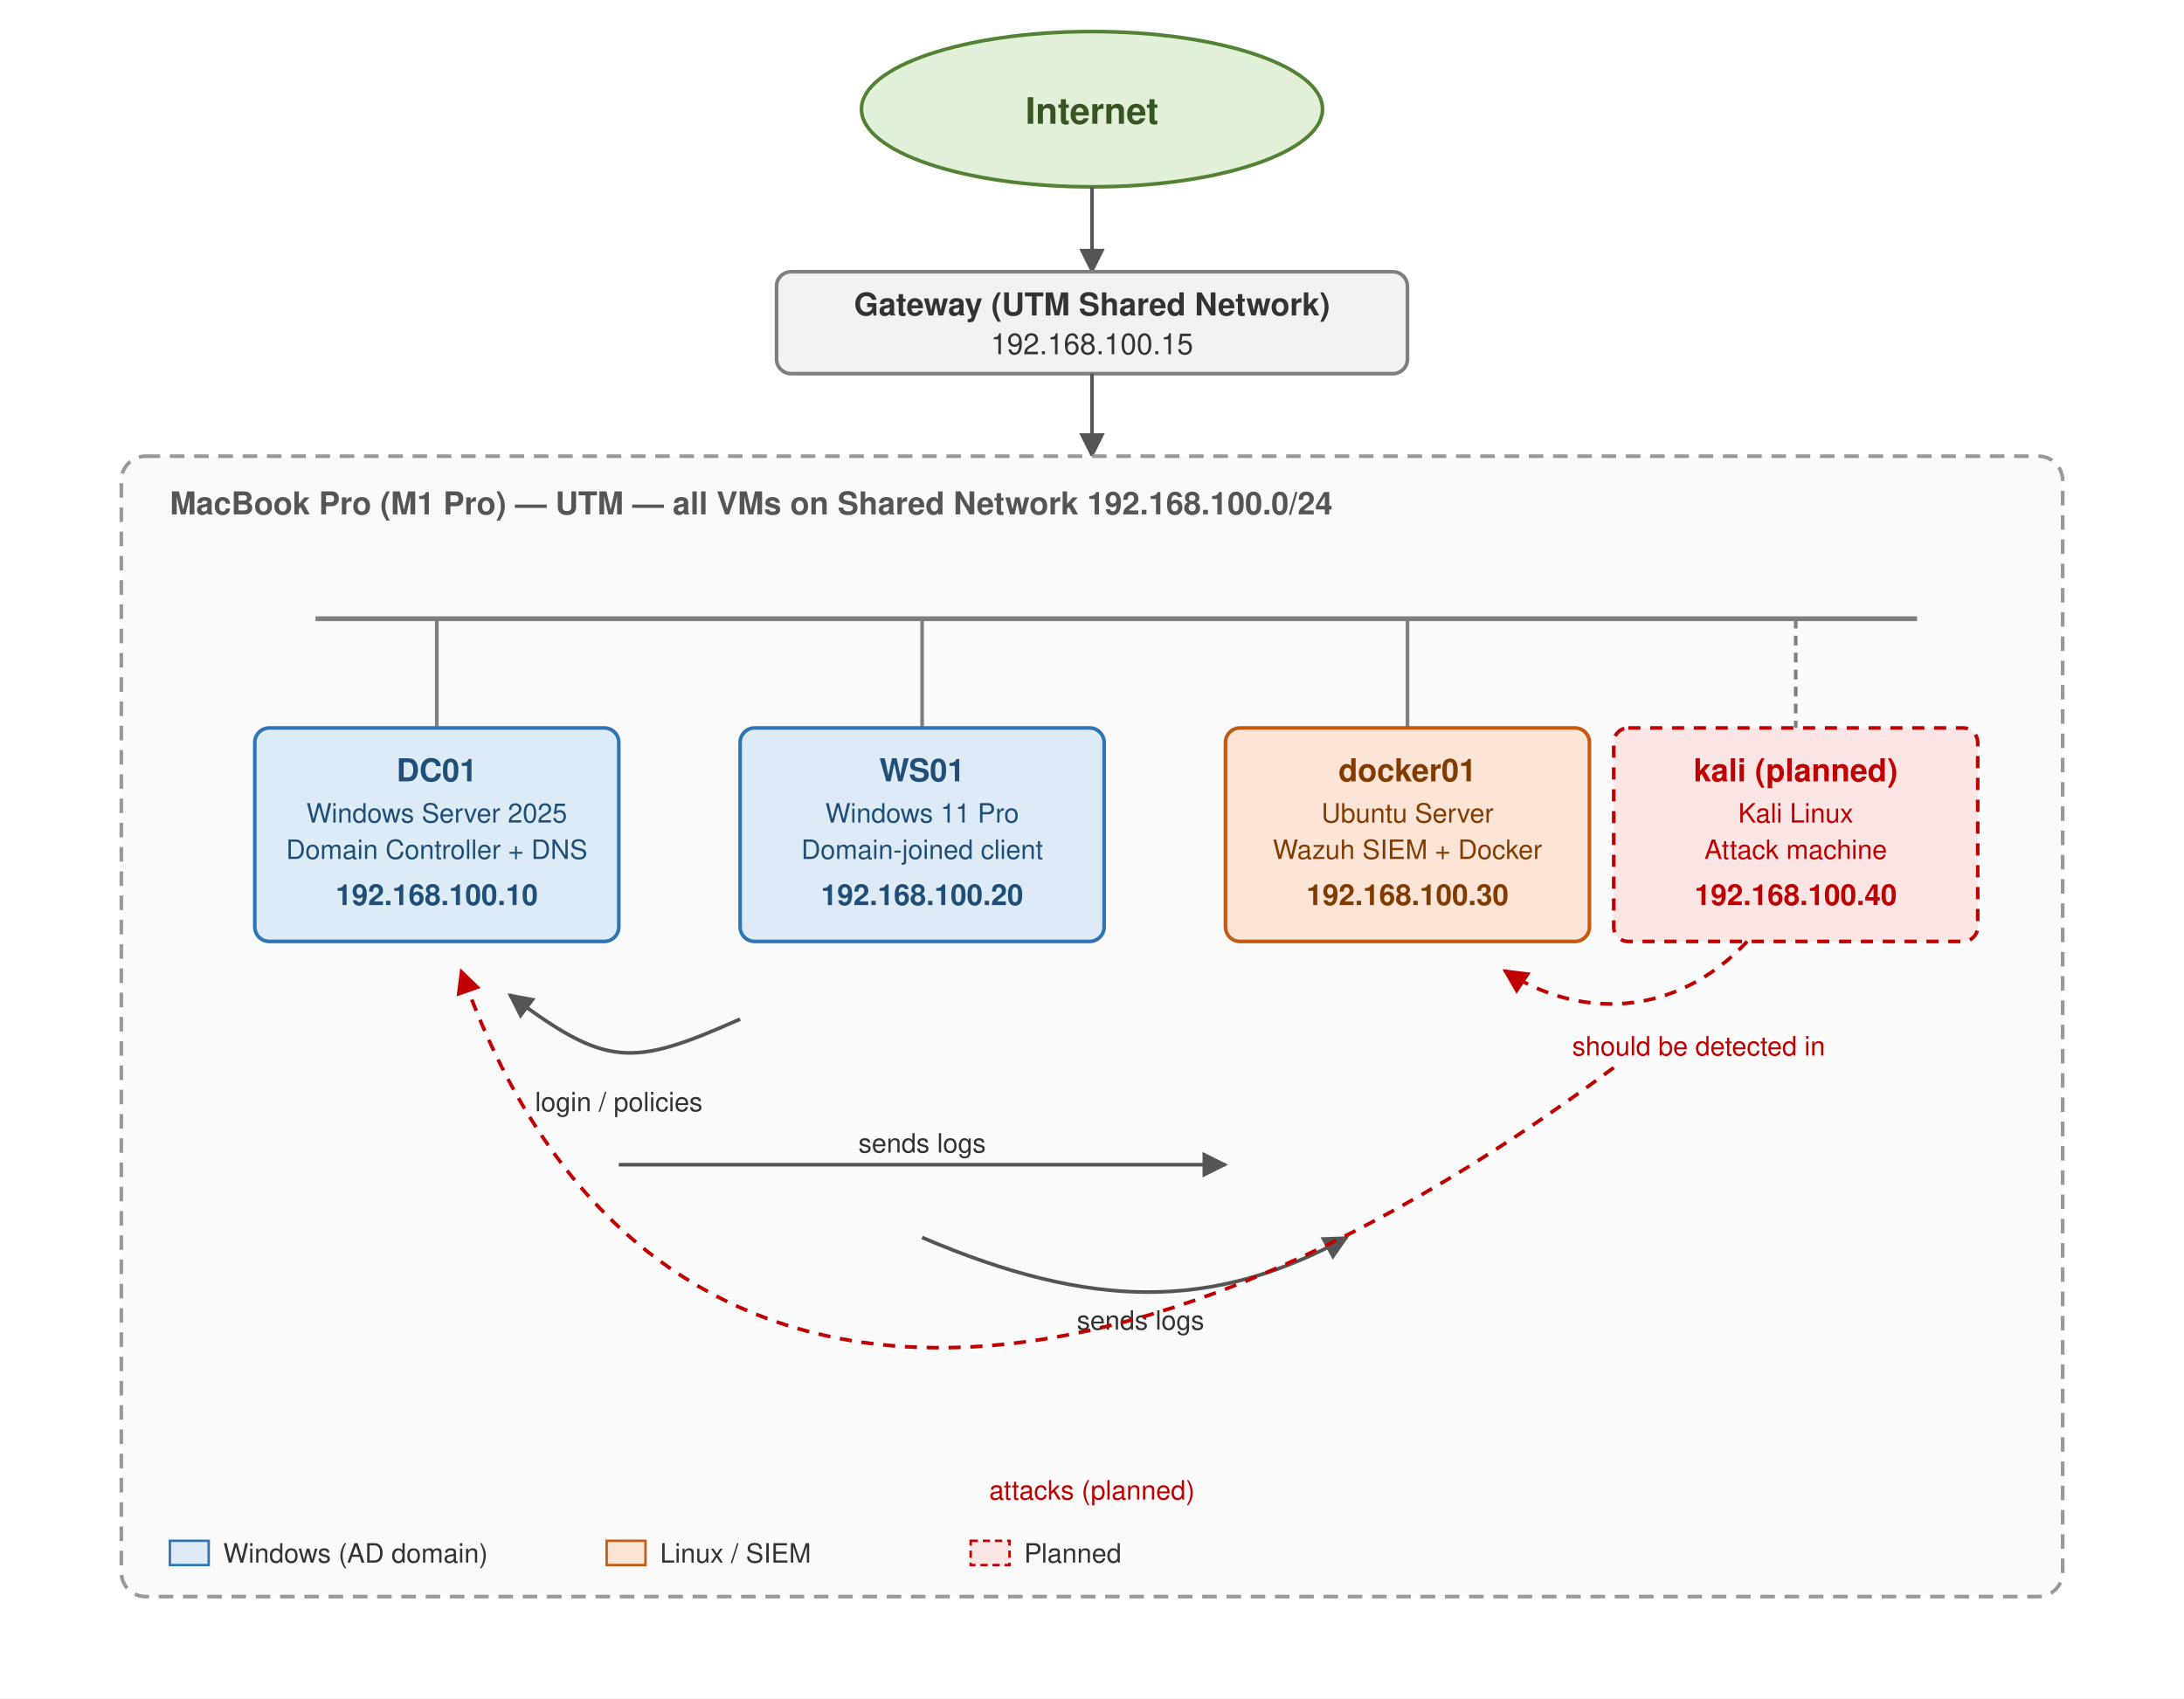
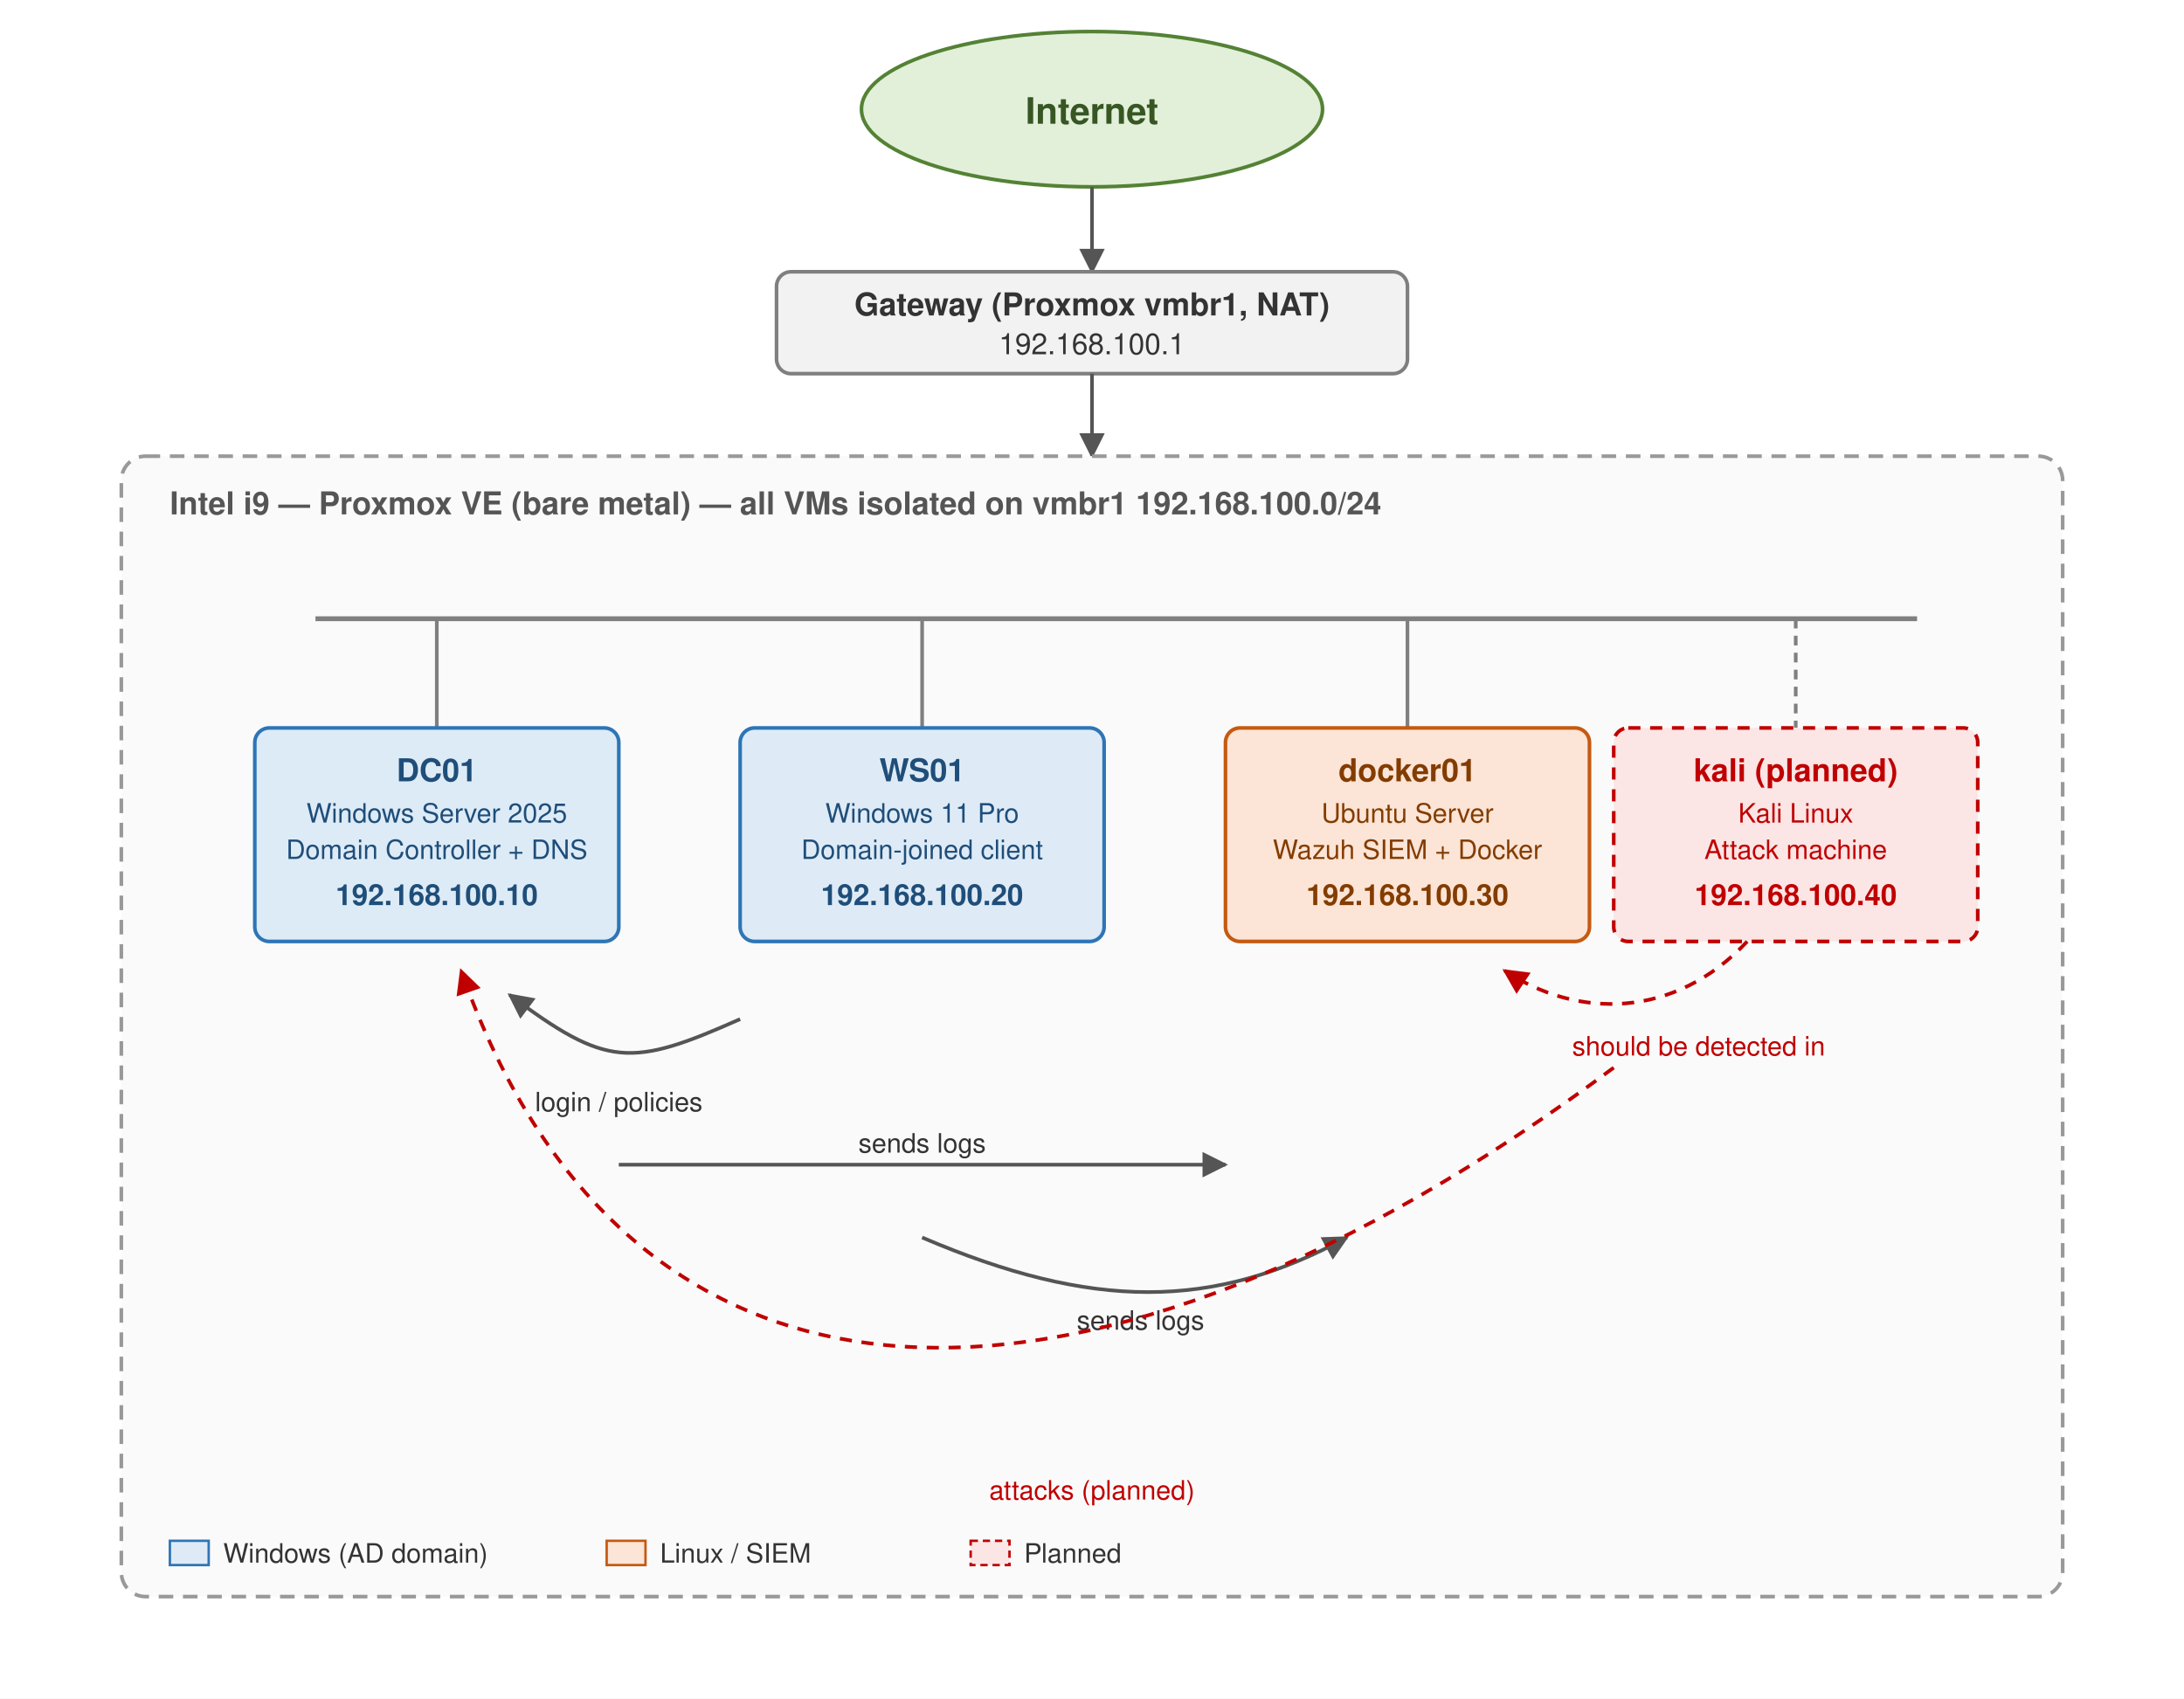
<svg xmlns="http://www.w3.org/2000/svg" viewBox="0 0 900 700" font-family="Helvetica, Arial, sans-serif">
  <defs>
    <marker id="arrow" viewBox="0 0 10 10" refX="9" refY="5" markerWidth="7" markerHeight="7" orient="auto-start-reverse">
      <path d="M0,0 L10,5 L0,10 z" fill="#555555" />
    </marker>
    <marker id="arrowRed" viewBox="0 0 10 10" refX="9" refY="5" markerWidth="7" markerHeight="7" orient="auto-start-reverse">
      <path d="M0,0 L10,5 L0,10 z" fill="#C00000" />
    </marker>
  </defs>
  <rect x="0" y="0" width="900" height="700" fill="#ffffff" />
  <g>
    <ellipse cx="450" cy="45" rx="95" ry="32" fill="#E2F0D9" stroke="#548235" stroke-width="1.5" />
    <text x="450" y="51" text-anchor="middle" font-size="15" font-weight="bold" fill="#375623">Internet</text>
  </g>
  <line x1="450" y1="77" x2="450" y2="112" stroke="#555555" stroke-width="1.5" marker-end="url(#arrow)" />
  <rect x="320" y="112" width="260" height="42" rx="6" fill="#F2F2F2" stroke="#7F7F7F" stroke-width="1.5" />
-   <text x="450" y="130" text-anchor="middle" font-size="13" font-weight="bold" fill="#333333">Gateway (UTM Shared Network)</text>
-   <text x="450" y="146" text-anchor="middle" font-size="12" fill="#333333">192.168.100.15</text>
+   <text x="450" y="130" text-anchor="middle" font-size="13" font-weight="bold" fill="#333333">Gateway (Proxmox vmbr1, NAT)</text>
+   <text x="450" y="146" text-anchor="middle" font-size="12" fill="#333333">192.168.100.1</text>
  <line x1="450" y1="154" x2="450" y2="188" stroke="#555555" stroke-width="1.5" marker-end="url(#arrow)" />
  <rect x="50" y="188" width="800" height="470" rx="10" fill="#FAFAFA" stroke="#999999" stroke-width="1.5" stroke-dasharray="6,4" />
-   <text x="70" y="212" font-size="13" font-weight="bold" fill="#555555">MacBook Pro (M1 Pro) — UTM — all VMs on Shared Network 192.168.100.0/24</text>
+   <text x="70" y="212" font-size="13" font-weight="bold" fill="#555555">Intel i9 — Proxmox VE (bare metal) — all VMs isolated on vmbr1 192.168.100.0/24</text>
  <line x1="130" y1="255" x2="790" y2="255" stroke="#7F7F7F" stroke-width="2" />
  <line x1="180" y1="255" x2="180" y2="300" stroke="#7F7F7F" stroke-width="1.5" />
  <line x1="380" y1="255" x2="380" y2="300" stroke="#7F7F7F" stroke-width="1.5" />
  <line x1="580" y1="255" x2="580" y2="300" stroke="#7F7F7F" stroke-width="1.5" />
  <line x1="740" y1="255" x2="740" y2="300" stroke="#7F7F7F" stroke-width="1.5" stroke-dasharray="4,3" />
  <rect x="105" y="300" width="150" height="88" rx="6" fill="#DDEBF7" stroke="#2E75B6" stroke-width="1.5" />
  <text x="180" y="322" text-anchor="middle" font-size="13" font-weight="bold" fill="#1F4E79">DC01</text>
  <text x="180" y="339" text-anchor="middle" font-size="11" fill="#1F4E79">Windows Server 2025</text>
  <text x="180" y="354" text-anchor="middle" font-size="11" fill="#1F4E79">Domain Controller + DNS</text>
  <text x="180" y="373" text-anchor="middle" font-size="12" font-weight="bold" fill="#1F4E79">192.168.100.10</text>
  <rect x="305" y="300" width="150" height="88" rx="6" fill="#DEEBF7" stroke="#2E75B6" stroke-width="1.5" />
  <text x="380" y="322" text-anchor="middle" font-size="13" font-weight="bold" fill="#1F4E79">WS01</text>
  <text x="380" y="339" text-anchor="middle" font-size="11" fill="#1F4E79">Windows 11 Pro</text>
  <text x="380" y="354" text-anchor="middle" font-size="11" fill="#1F4E79">Domain-joined client</text>
  <text x="380" y="373" text-anchor="middle" font-size="12" font-weight="bold" fill="#1F4E79">192.168.100.20</text>
  <rect x="505" y="300" width="150" height="88" rx="6" fill="#FCE4D6" stroke="#C55A11" stroke-width="1.5" />
  <text x="580" y="322" text-anchor="middle" font-size="13" font-weight="bold" fill="#833C00">docker01</text>
  <text x="580" y="339" text-anchor="middle" font-size="11" fill="#833C00">Ubuntu Server</text>
  <text x="580" y="354" text-anchor="middle" font-size="11" fill="#833C00">Wazuh SIEM + Docker</text>
  <text x="580" y="373" text-anchor="middle" font-size="12" font-weight="bold" fill="#833C00">192.168.100.30</text>
  <rect x="665" y="300" width="150" height="88" rx="6" fill="#FBE5E5" stroke="#C00000" stroke-width="1.5" stroke-dasharray="5,4" />
  <text x="740" y="322" text-anchor="middle" font-size="13" font-weight="bold" fill="#C00000">kali (planned)</text>
  <text x="740" y="339" text-anchor="middle" font-size="11" fill="#C00000">Kali Linux</text>
  <text x="740" y="354" text-anchor="middle" font-size="11" fill="#C00000">Attack machine</text>
  <text x="740" y="373" text-anchor="middle" font-size="12" font-weight="bold" fill="#C00000">192.168.100.40</text>
  <path d="M 305,420 C 260,440 250,440 210,410" fill="none" stroke="#555555" stroke-width="1.5" marker-end="url(#arrow)" />
  <text x="255" y="458" text-anchor="middle" font-size="11" fill="#333333">login / policies</text>
  <path d="M 255,480 L 505,480" fill="none" stroke="#555555" stroke-width="1.5" marker-end="url(#arrow)" />
  <text x="380" y="475" text-anchor="middle" font-size="11" fill="#333333">sends logs</text>
  <path d="M 380,510 C 450,540 500,540 555,510" fill="none" stroke="#555555" stroke-width="1.5" marker-end="url(#arrow)" />
  <text x="470" y="548" text-anchor="middle" font-size="11" fill="#333333">sends logs</text>
  <path d="M 665,440 C 450,600 260,600 190,400" fill="none" stroke="#C00000" stroke-width="1.5" stroke-dasharray="5,4" marker-end="url(#arrowRed)" />
  <text x="450" y="618" text-anchor="middle" font-size="11" fill="#C00000">attacks (planned)</text>
  <path d="M 720,388 C 690,420 650,420 620,400" fill="none" stroke="#C00000" stroke-width="1.5" stroke-dasharray="5,4" marker-end="url(#arrowRed)" />
  <text x="700" y="435" text-anchor="middle" font-size="11" fill="#C00000">should be detected in</text>
  <g transform="translate(70,635)">
    <rect x="0" y="0" width="16" height="10" fill="#DEEBF7" stroke="#2E75B6" />
    <text x="22" y="9" font-size="11" fill="#333333">Windows (AD domain)</text>
    <rect x="180" y="0" width="16" height="10" fill="#FCE4D6" stroke="#C55A11" />
    <text x="202" y="9" font-size="11" fill="#333333">Linux / SIEM</text>
    <rect x="330" y="0" width="16" height="10" fill="#FBE5E5" stroke="#C00000" stroke-dasharray="3,2" />
    <text x="352" y="9" font-size="11" fill="#333333">Planned</text>
  </g>
</svg>
